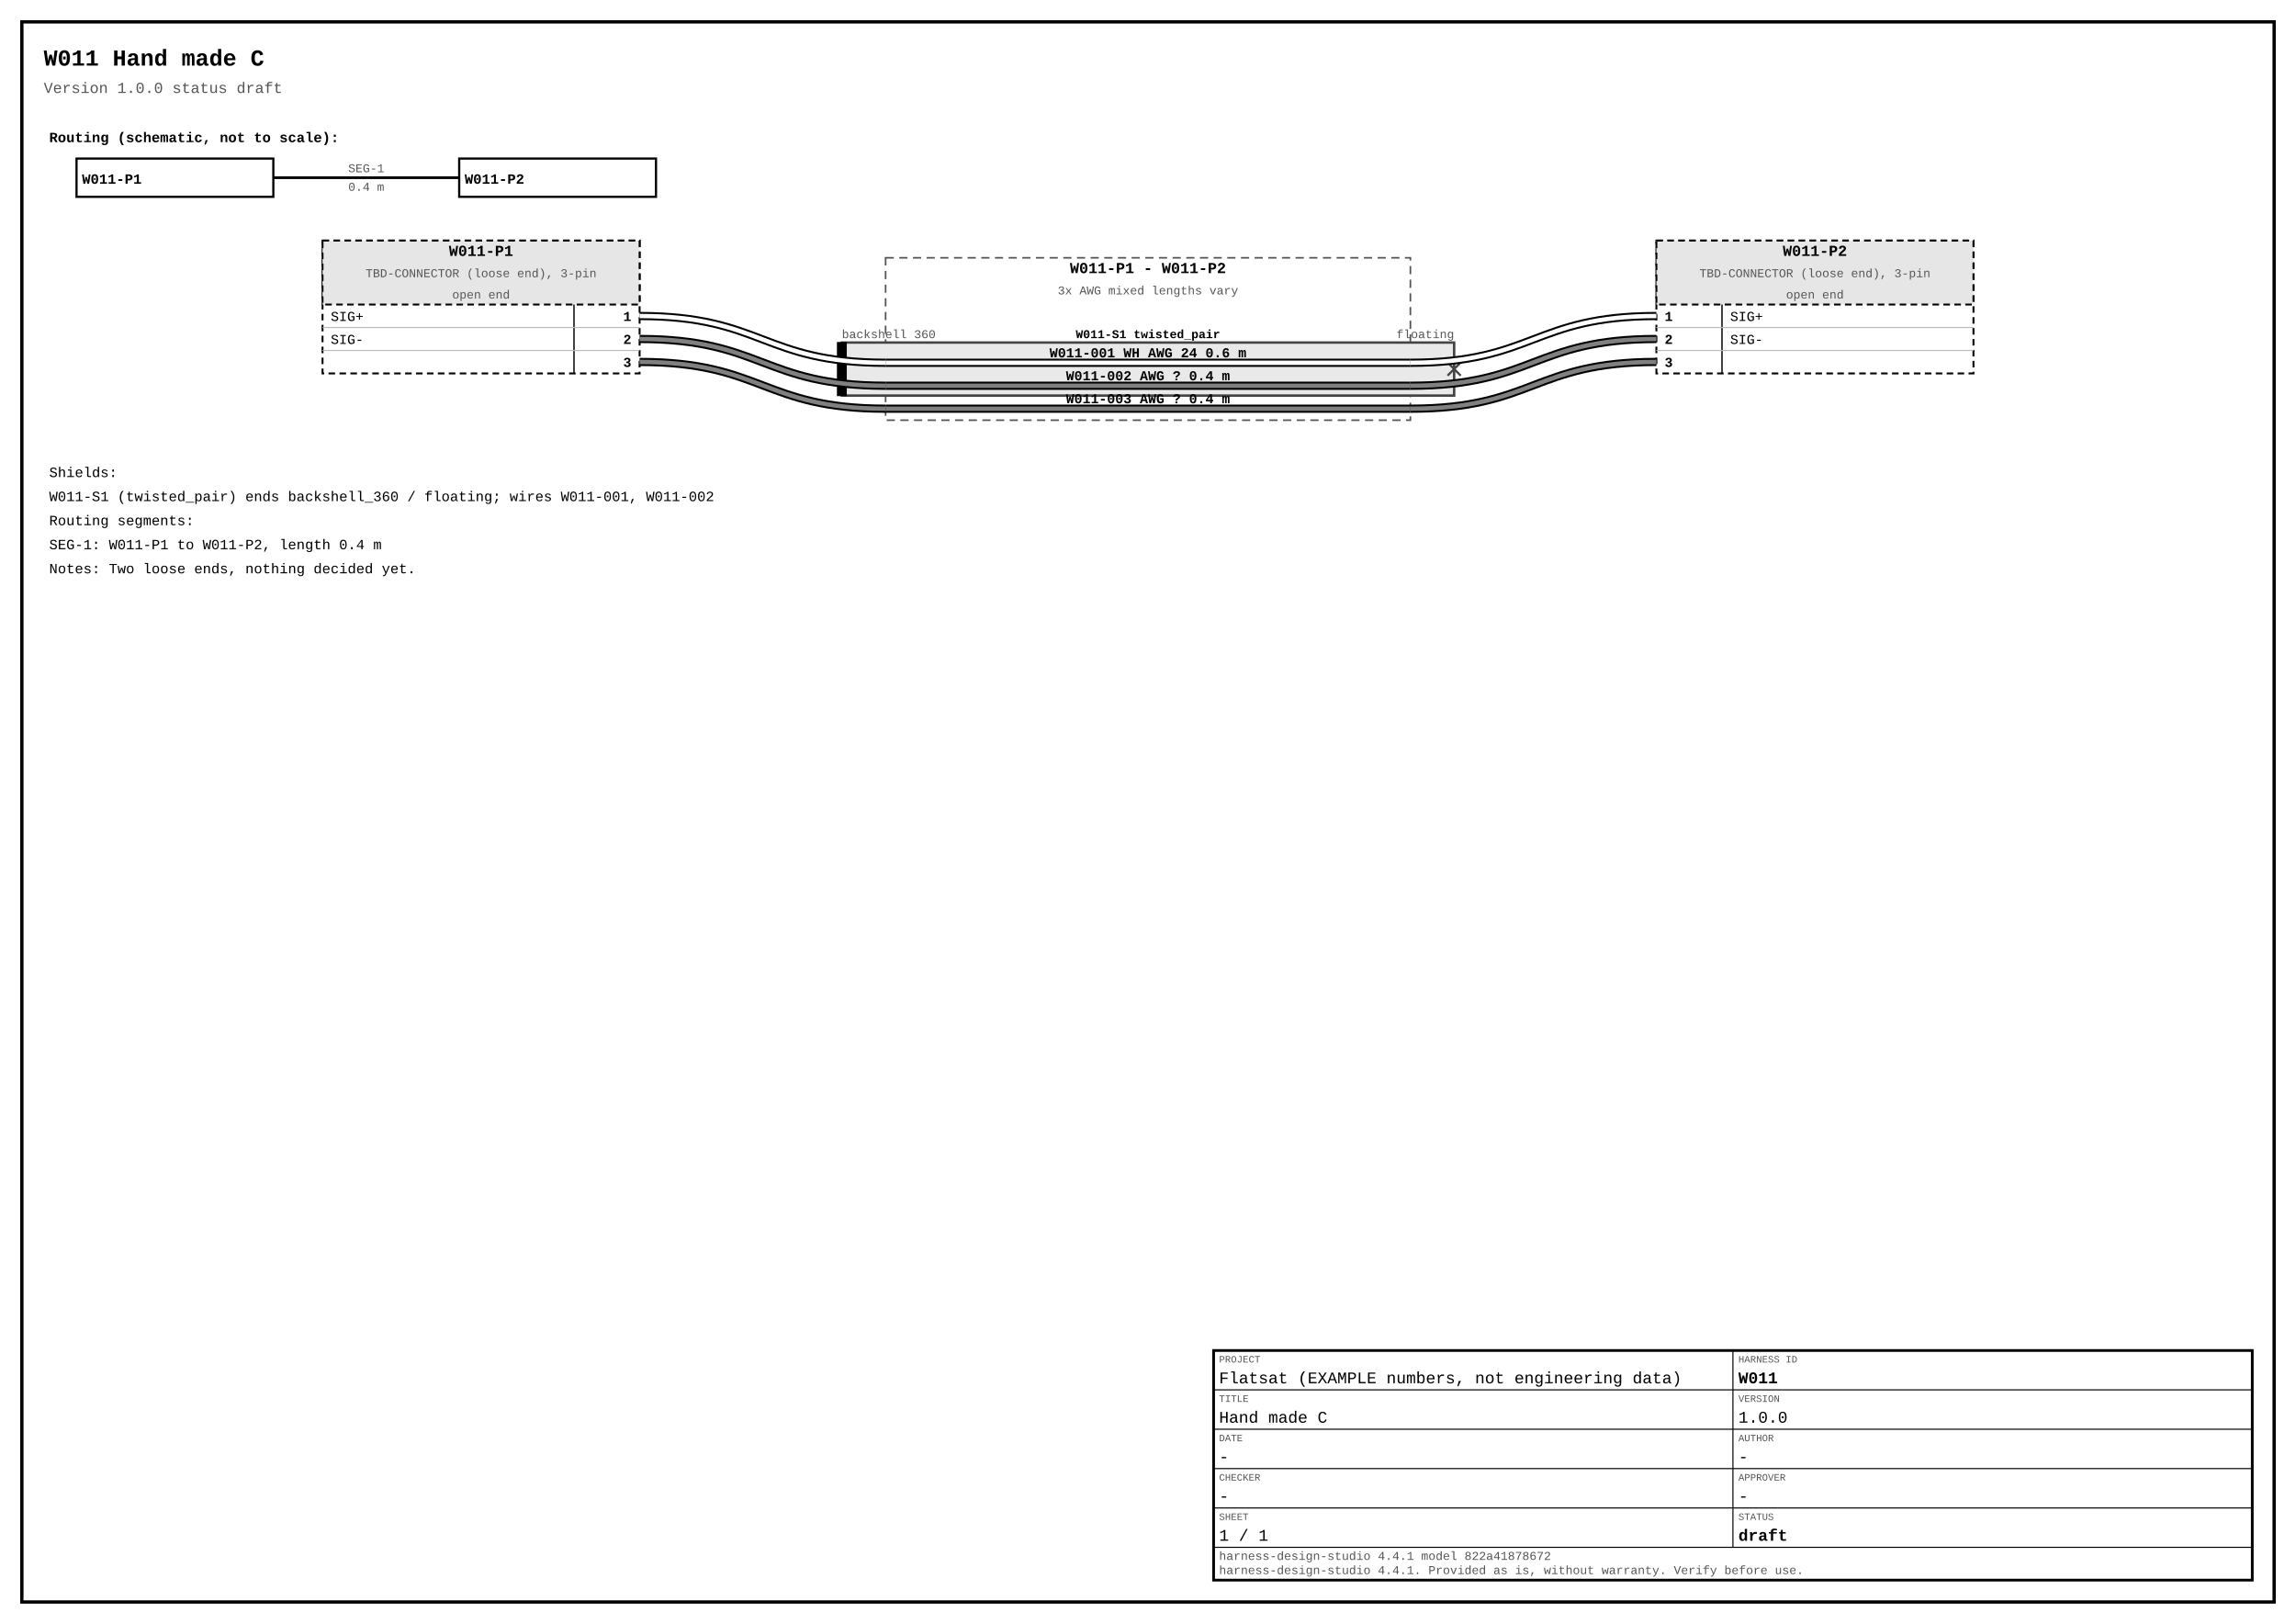
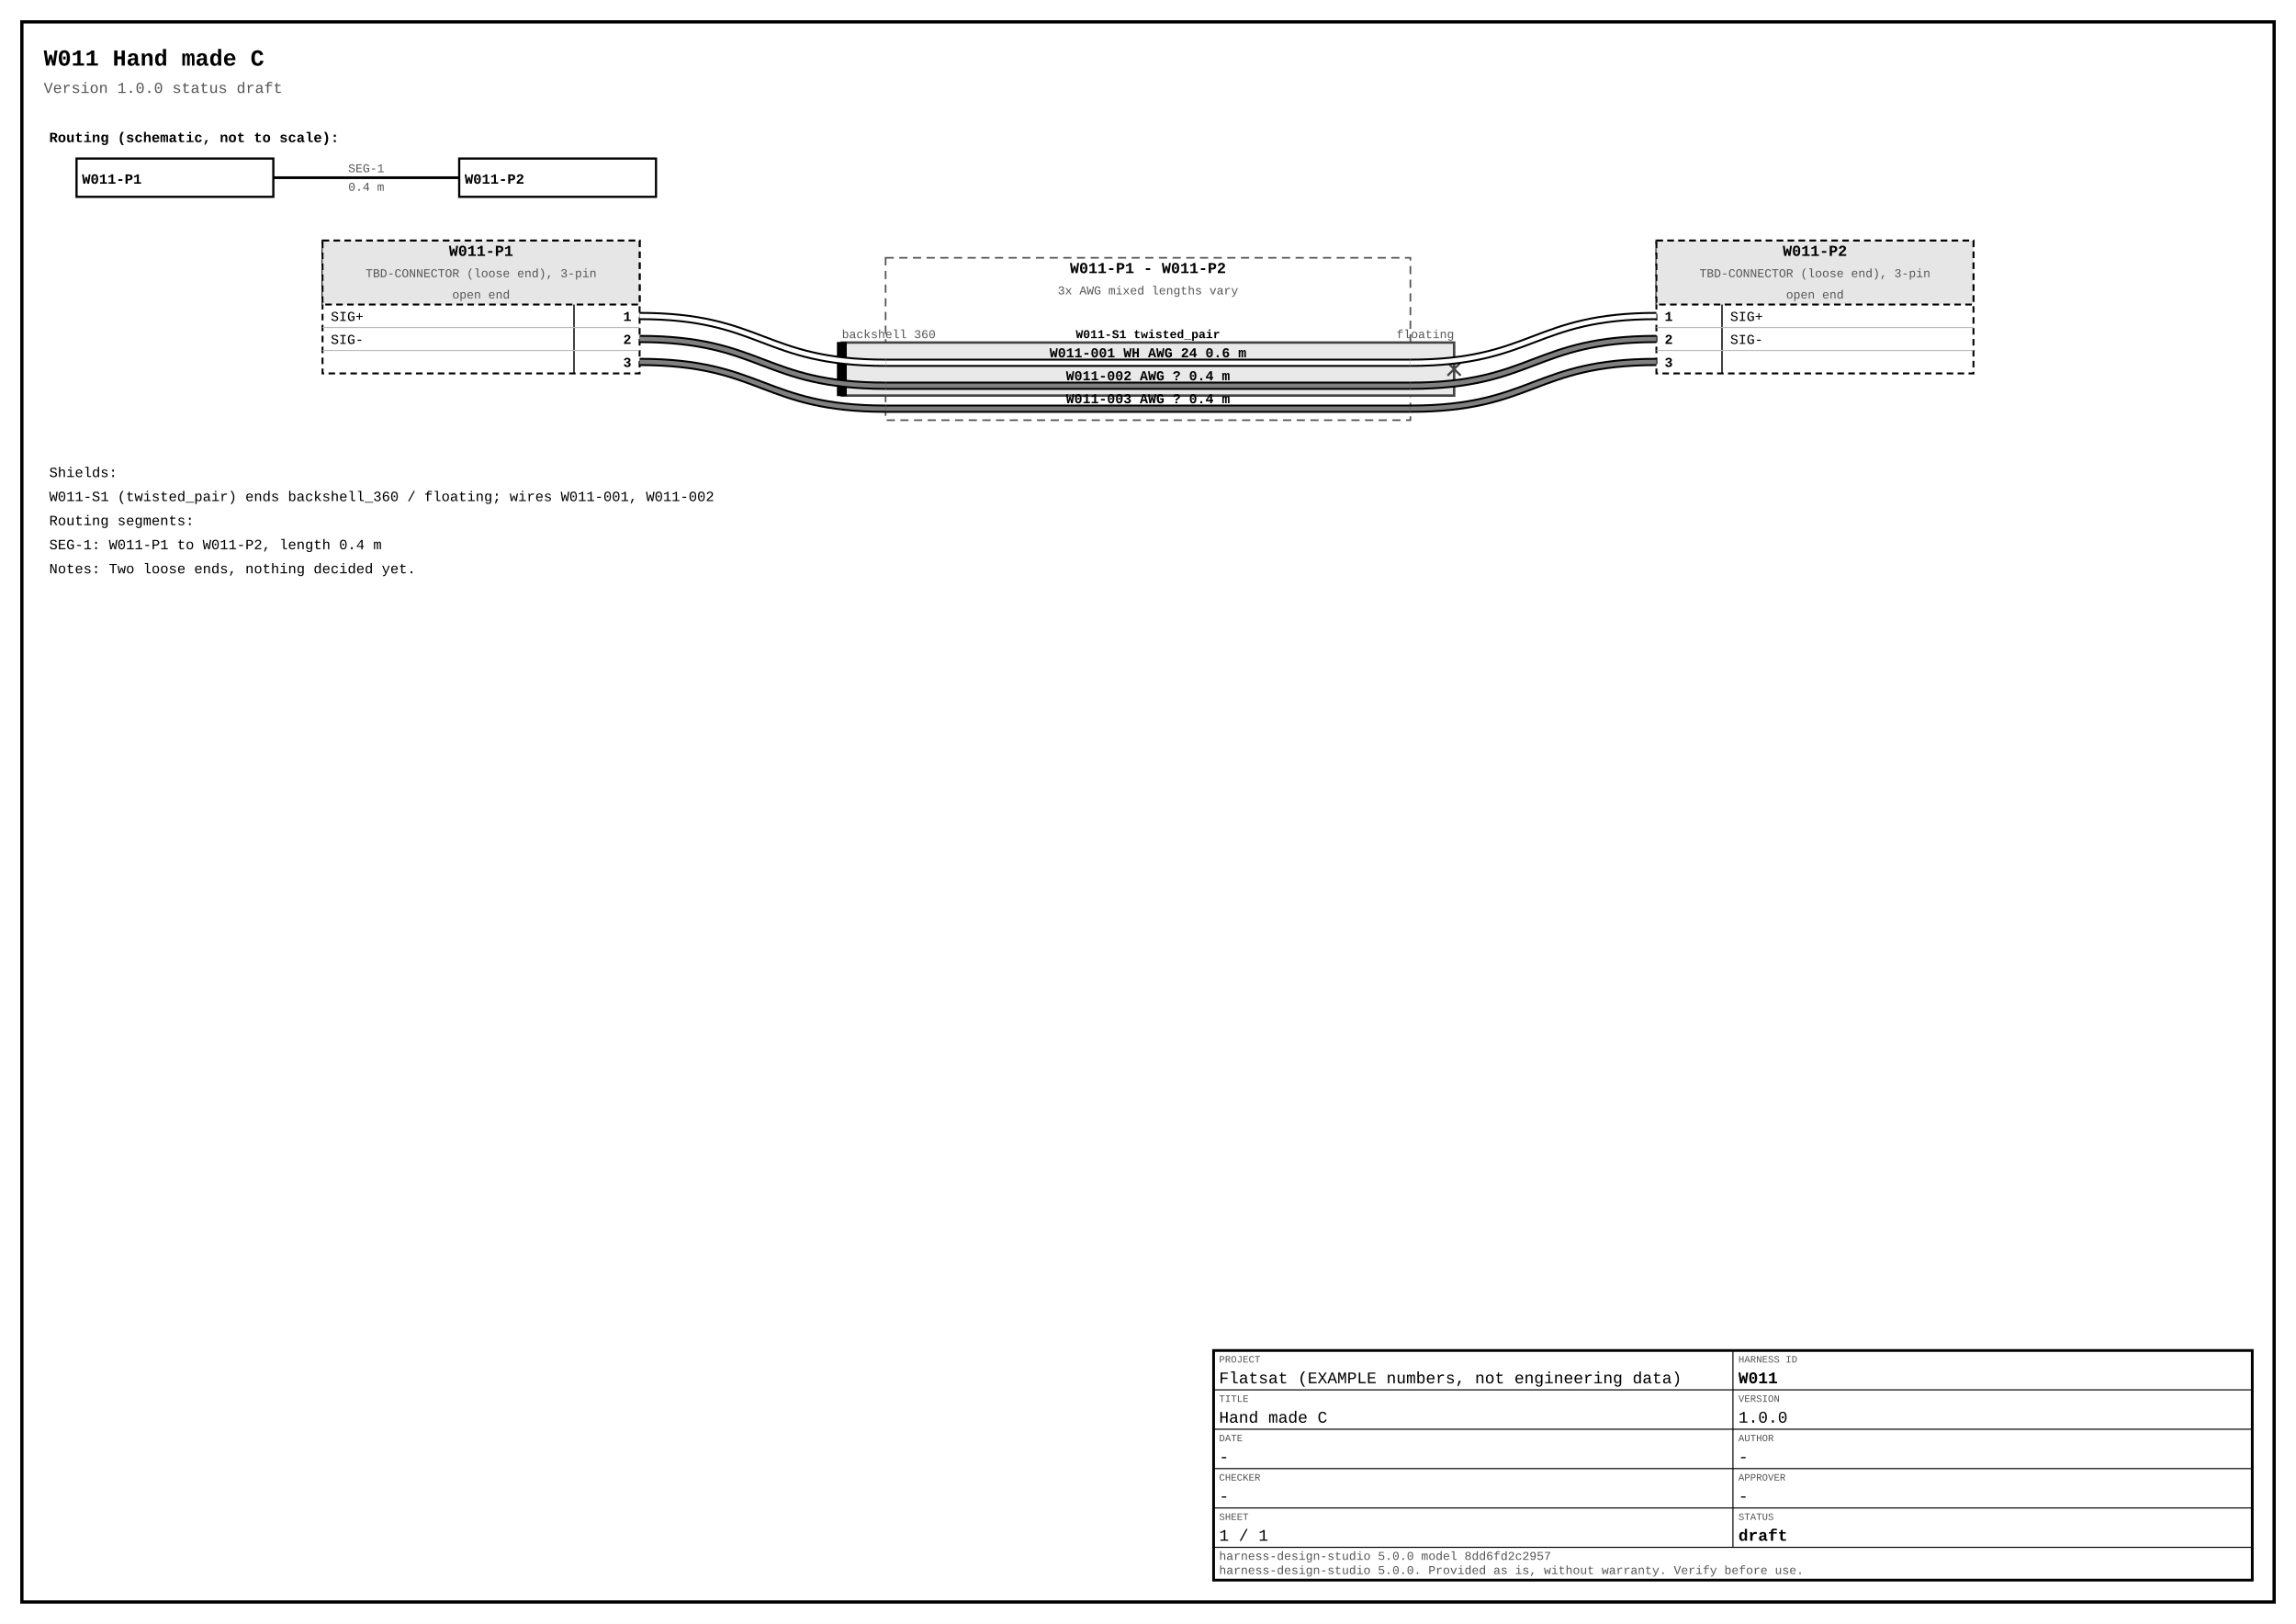
<svg xmlns="http://www.w3.org/2000/svg" width="420mm" height="297mm" viewBox="0 0 420 297" font-family="Courier New, Courier, monospace">
  <rect x="0" y="0" width="420" height="297" fill="#ffffff" />
  <rect x="4" y="4" width="412" height="289" fill="none" stroke="#000000" stroke-width="0.6" />
  <text x="8" y="12" font-size="4.2" font-weight="bold" text-anchor="start" fill="#000000">W011  Hand made C</text>
  <text x="8" y="17" font-size="2.8" text-anchor="start" fill="#555555">Version 1.0.0  status draft</text>
  <text x="9" y="26" font-size="2.6" font-weight="bold" text-anchor="start" fill="#000000">Routing (schematic, not to scale):</text>
  <line x1="50" y1="32.5" x2="84" y2="32.5" stroke="#000000" stroke-width="0.5" />
  <text x="67" y="31.5" font-size="2.2" text-anchor="middle" fill="#555555">SEG-1</text>
  <text x="67" y="34.9" font-size="2.2" text-anchor="middle" fill="#555555">0.4 m</text>
  <rect x="14" y="29" width="36" height="7" fill="#ffffff" stroke="#000000" stroke-width="0.4" />
  <text x="15" y="33.6" font-size="2.6" font-weight="bold" text-anchor="start" fill="#000000">W011-P1</text>
  <rect x="84" y="29" width="36" height="7" fill="#ffffff" stroke="#000000" stroke-width="0.4" />
  <text x="85" y="33.6" font-size="2.6" font-weight="bold" text-anchor="start" fill="#000000">W011-P2</text>
  <rect x="59" y="44" width="58" height="24.3" fill="#ffffff" stroke="#000000" stroke-width="0.35" stroke-dasharray="1.2 0.8" />
  <rect x="59" y="44" width="58" height="11.7" fill="#e6e6e6" stroke="#000000" stroke-width="0.35" stroke-dasharray="1.2 0.8" />
  <text x="88" y="46.8" font-size="2.8" font-weight="bold" text-anchor="middle" fill="#000000">W011-P1</text>
  <text x="88" y="50.7" font-size="2.2" text-anchor="middle" fill="#555555" data-ref="part/W011-P1">TBD-CONNECTOR (loose end), 3-pin</text>
  <text x="88" y="54.6" font-size="2.2" text-anchor="middle" fill="#555555" data-ref="end/W011-P1">open end</text>
  <line x1="105" y1="55.7" x2="105" y2="68.3" stroke="#000000" stroke-width="0.25" />
  <line x1="59" y1="59.9" x2="117" y2="59.9" stroke="#bbbbbb" stroke-width="0.2" />
  <text x="60.5" y="58.7" font-size="2.5" text-anchor="start" fill="#000000" data-ref="sig/W011-P1/1">SIG+</text>
  <text x="115.5" y="58.7" font-size="2.5" font-weight="bold" text-anchor="end" fill="#000000" data-ref="pin/W011-P1/1">1</text>
  <line x1="59" y1="64.1" x2="117" y2="64.1" stroke="#bbbbbb" stroke-width="0.2" />
  <text x="60.5" y="62.9" font-size="2.5" text-anchor="start" fill="#000000" data-ref="sig/W011-P1/2">SIG-</text>
  <text x="115.5" y="62.9" font-size="2.5" font-weight="bold" text-anchor="end" fill="#000000" data-ref="pin/W011-P1/2">2</text>
  <text x="60.5" y="67.1" font-size="2.5" text-anchor="start" fill="#000000" data-ref="sig/W011-P1/3" />
  <text x="115.5" y="67.1" font-size="2.5" font-weight="bold" text-anchor="end" fill="#000000" data-ref="pin/W011-P1/3">3</text>
  <rect x="303" y="44" width="58" height="24.3" fill="#ffffff" stroke="#000000" stroke-width="0.35" stroke-dasharray="1.2 0.8" />
  <rect x="303" y="44" width="58" height="11.7" fill="#e6e6e6" stroke="#000000" stroke-width="0.35" stroke-dasharray="1.2 0.8" />
  <text x="332" y="46.8" font-size="2.8" font-weight="bold" text-anchor="middle" fill="#000000">W011-P2</text>
  <text x="332" y="50.7" font-size="2.2" text-anchor="middle" fill="#555555" data-ref="part/W011-P2">TBD-CONNECTOR (loose end), 3-pin</text>
  <text x="332" y="54.6" font-size="2.2" text-anchor="middle" fill="#555555" data-ref="end/W011-P2">open end</text>
  <line x1="315" y1="55.7" x2="315" y2="68.3" stroke="#000000" stroke-width="0.25" />
  <line x1="303" y1="59.9" x2="361" y2="59.9" stroke="#bbbbbb" stroke-width="0.2" />
  <text x="304.5" y="58.7" font-size="2.5" font-weight="bold" text-anchor="start" fill="#000000" data-ref="pin/W011-P2/1">1</text>
  <text x="316.5" y="58.7" font-size="2.5" text-anchor="start" fill="#000000" data-ref="sig/W011-P2/1">SIG+</text>
  <line x1="303" y1="64.1" x2="361" y2="64.1" stroke="#bbbbbb" stroke-width="0.2" />
  <text x="304.5" y="62.9" font-size="2.5" font-weight="bold" text-anchor="start" fill="#000000" data-ref="pin/W011-P2/2">2</text>
  <text x="316.5" y="62.9" font-size="2.5" text-anchor="start" fill="#000000" data-ref="sig/W011-P2/2">SIG-</text>
  <text x="304.5" y="67.1" font-size="2.5" font-weight="bold" text-anchor="start" fill="#000000" data-ref="pin/W011-P2/3">3</text>
  <text x="316.5" y="67.1" font-size="2.5" text-anchor="start" fill="#000000" data-ref="sig/W011-P2/3" />
  <rect x="162" y="47.15" width="96" height="29.7" fill="none" stroke="#555555" stroke-width="0.3" stroke-dasharray="1.5 1" />
  <text x="210" y="49.95" font-size="2.8" font-weight="bold" text-anchor="middle" fill="#000000">W011-P1 - W011-P2</text>
  <text x="210" y="53.85" font-size="2.2" text-anchor="middle" fill="#555555">3x  AWG mixed  lengths vary</text>
  <rect x="154" y="62.65" width="112" height="9.7" fill="#e9e9e9" stroke="#444444" stroke-width="0.45" />
  <text x="210" y="61.85" font-size="2.2" font-weight="bold" text-anchor="middle" fill="#000000">W011-S1  twisted_pair</text>
  <text x="154" y="61.85" font-size="2.2" text-anchor="start" fill="#555555">backshell 360</text>
  <text x="266" y="61.85" font-size="2.2" text-anchor="end" fill="#555555">floating</text>
  <rect x="153.2" y="62.65" width="1.6" height="9.7" fill="#000000" stroke="#000000" stroke-width="0.2" />
  <line x1="264.8" y1="66.3" x2="267.2" y2="68.7" stroke="#444444" stroke-width="0.4" />
  <line x1="264.8" y1="68.7" x2="267.2" y2="66.3" stroke="#444444" stroke-width="0.4" />
  <path d="M 117 57.8 C 139.5 57.8 139.5 66.35 162 66.35" fill="none" stroke="#000000" stroke-width="1.5" />
  <line x1="162" y1="66.35" x2="258" y2="66.35" stroke="#000000" stroke-width="1.5" />
  <path d="M 258 66.35 C 280.5 66.35 280.5 57.8 303 57.8" fill="none" stroke="#000000" stroke-width="1.5" />
  <path d="M 117 57.8 C 139.5 57.8 139.5 66.35 162 66.35" fill="none" stroke="#ffffff" stroke-width="0.8" />
  <line x1="162" y1="66.35" x2="258" y2="66.35" stroke="#ffffff" stroke-width="0.8" />
  <path d="M 258 66.35 C 280.5 66.35 280.5 57.8 303 57.8" fill="none" stroke="#ffffff" stroke-width="0.8" />
  <text x="210" y="65.35" font-size="2.5" font-weight="bold" text-anchor="middle" fill="#000000">W011-001  WH  AWG 24  0.6 m</text>
  <path d="M 117 62 C 139.5 62 139.5 70.55 162 70.55" fill="none" stroke="#000000" stroke-width="1.5" />
  <line x1="162" y1="70.55" x2="258" y2="70.55" stroke="#000000" stroke-width="1.5" />
  <path d="M 258 70.55 C 280.5 70.55 280.5 62 303 62" fill="none" stroke="#000000" stroke-width="1.5" />
  <path d="M 117 62 C 139.5 62 139.5 70.55 162 70.55" fill="none" stroke="#808080" stroke-width="0.8" />
  <line x1="162" y1="70.55" x2="258" y2="70.55" stroke="#808080" stroke-width="0.8" />
  <path d="M 258 70.55 C 280.5 70.55 280.5 62 303 62" fill="none" stroke="#808080" stroke-width="0.8" />
  <text x="210" y="69.55" font-size="2.5" font-weight="bold" text-anchor="middle" fill="#000000">W011-002  AWG ?  0.4 m</text>
  <path d="M 117 66.2 C 139.5 66.2 139.5 74.75 162 74.75" fill="none" stroke="#000000" stroke-width="1.5" />
  <line x1="162" y1="74.75" x2="258" y2="74.75" stroke="#000000" stroke-width="1.5" />
  <path d="M 258 74.75 C 280.5 74.75 280.5 66.2 303 66.2" fill="none" stroke="#000000" stroke-width="1.5" />
  <path d="M 117 66.2 C 139.5 66.2 139.5 74.75 162 74.75" fill="none" stroke="#808080" stroke-width="0.8" />
  <line x1="162" y1="74.75" x2="258" y2="74.75" stroke="#808080" stroke-width="0.8" />
  <path d="M 258 74.75 C 280.5 74.75 280.5 66.2 303 66.2" fill="none" stroke="#808080" stroke-width="0.8" />
  <text x="210" y="73.75" font-size="2.5" font-weight="bold" text-anchor="middle" fill="#000000">W011-003  AWG ?  0.4 m</text>
  <text x="9" y="87.25" font-size="2.6" text-anchor="start" fill="#000000">Shields:</text>
  <text x="9" y="91.65" font-size="2.6" text-anchor="start" fill="#000000">  W011-S1 (twisted_pair) ends backshell_360 / floating; wires W011-001, W011-002</text>
  <text x="9" y="96.05" font-size="2.6" text-anchor="start" fill="#000000">Routing segments:</text>
  <text x="9" y="100.45" font-size="2.6" text-anchor="start" fill="#000000">  SEG-1: W011-P1 to W011-P2, length 0.4 m</text>
  <text x="9" y="104.85" font-size="2.6" text-anchor="start" fill="#000000">Notes: Two loose ends, nothing decided yet.</text>
  <rect x="222" y="247" width="190" height="42" fill="none" stroke="#000000" stroke-width="0.5" />
  <line x1="222" y1="247" x2="317" y2="247" stroke="#000000" stroke-width="0.2" />
  <text x="223" y="249.2" font-size="1.8" text-anchor="start" fill="#555555">PROJECT</text>
  <text x="223" y="253" font-size="3" text-anchor="start" fill="#000000">Flatsat (EXAMPLE numbers, not engineering data)</text>
  <line x1="317" y1="247" x2="412" y2="247" stroke="#000000" stroke-width="0.2" />
  <text x="318" y="249.2" font-size="1.8" text-anchor="start" fill="#555555">HARNESS ID</text>
  <text x="318" y="253" font-size="3" font-weight="bold" text-anchor="start" fill="#000000">W011</text>
  <line x1="222" y1="254.2" x2="317" y2="254.2" stroke="#000000" stroke-width="0.2" />
  <text x="223" y="256.4" font-size="1.8" text-anchor="start" fill="#555555">TITLE</text>
  <text x="223" y="260.2" font-size="3" text-anchor="start" fill="#000000">Hand made C</text>
  <line x1="317" y1="254.2" x2="412" y2="254.2" stroke="#000000" stroke-width="0.2" />
  <text x="318" y="256.4" font-size="1.8" text-anchor="start" fill="#555555">VERSION</text>
  <text x="318" y="260.2" font-size="3" text-anchor="start" fill="#000000">1.0.0</text>
  <line x1="222" y1="261.4" x2="317" y2="261.4" stroke="#000000" stroke-width="0.2" />
  <text x="223" y="263.6" font-size="1.8" text-anchor="start" fill="#555555">DATE</text>
  <text x="223" y="267.4" font-size="3" text-anchor="start" fill="#000000">-</text>
  <line x1="317" y1="261.4" x2="412" y2="261.4" stroke="#000000" stroke-width="0.2" />
  <text x="318" y="263.6" font-size="1.8" text-anchor="start" fill="#555555">AUTHOR</text>
  <text x="318" y="267.4" font-size="3" text-anchor="start" fill="#000000">-</text>
  <line x1="222" y1="268.6" x2="317" y2="268.6" stroke="#000000" stroke-width="0.2" />
  <text x="223" y="270.8" font-size="1.8" text-anchor="start" fill="#555555">CHECKER</text>
  <text x="223" y="274.6" font-size="3" text-anchor="start" fill="#000000">-</text>
  <line x1="317" y1="268.6" x2="412" y2="268.6" stroke="#000000" stroke-width="0.2" />
  <text x="318" y="270.8" font-size="1.8" text-anchor="start" fill="#555555">APPROVER</text>
  <text x="318" y="274.6" font-size="3" text-anchor="start" fill="#000000">-</text>
  <line x1="222" y1="275.8" x2="317" y2="275.8" stroke="#000000" stroke-width="0.2" />
  <text x="223" y="278" font-size="1.8" text-anchor="start" fill="#555555">SHEET</text>
  <text x="223" y="281.8" font-size="3" text-anchor="start" fill="#000000">1 / 1</text>
  <line x1="317" y1="275.8" x2="412" y2="275.8" stroke="#000000" stroke-width="0.2" />
  <text x="318" y="278" font-size="1.8" text-anchor="start" fill="#555555">STATUS</text>
  <text x="318" y="281.8" font-size="3" font-weight="bold" text-anchor="start" fill="#000000">draft</text>
  <line x1="317" y1="247" x2="317" y2="283" stroke="#000000" stroke-width="0.2" />
  <line x1="222" y1="283" x2="412" y2="283" stroke="#000000" stroke-width="0.2" />
-   <text x="223" y="285.3" font-size="2.2" text-anchor="start" fill="#555555">harness-design-studio 4.4.1 model 822a41878672</text>
-   <text x="223" y="287.9" font-size="2.2" text-anchor="start" fill="#555555">harness-design-studio 4.4.1. Provided as is, without warranty. Verify before use.</text>
+   <text x="223" y="285.3" font-size="2.2" text-anchor="start" fill="#555555">harness-design-studio 5.0.0 model 8dd6fd2c2957</text>
+   <text x="223" y="287.9" font-size="2.2" text-anchor="start" fill="#555555">harness-design-studio 5.0.0. Provided as is, without warranty. Verify before use.</text>
</svg>
